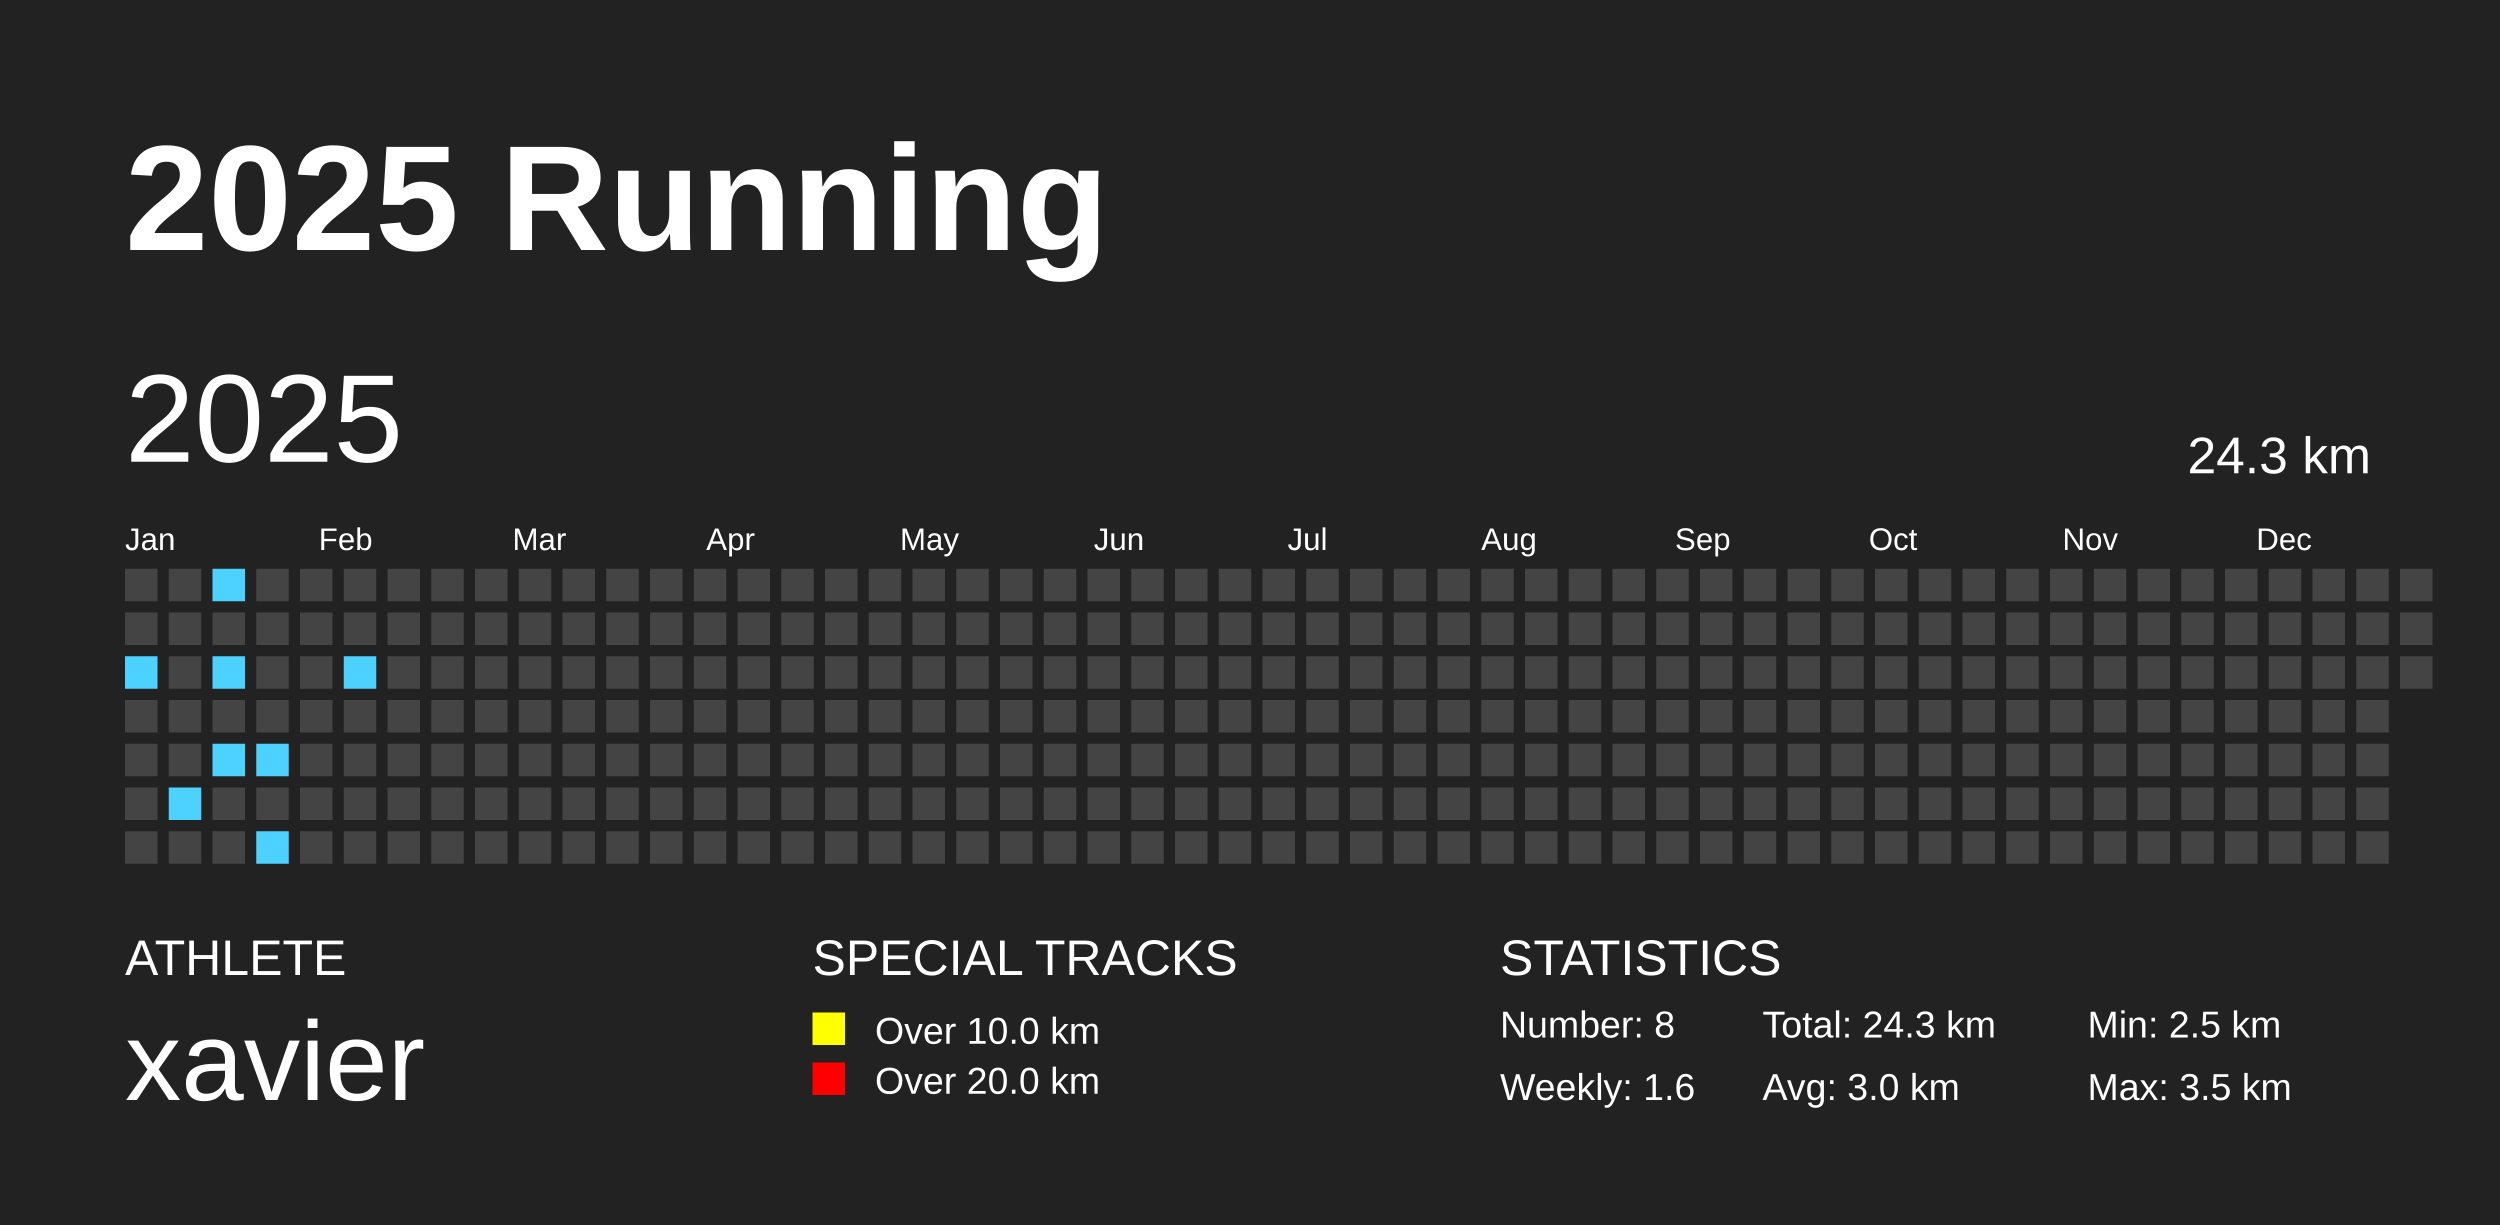
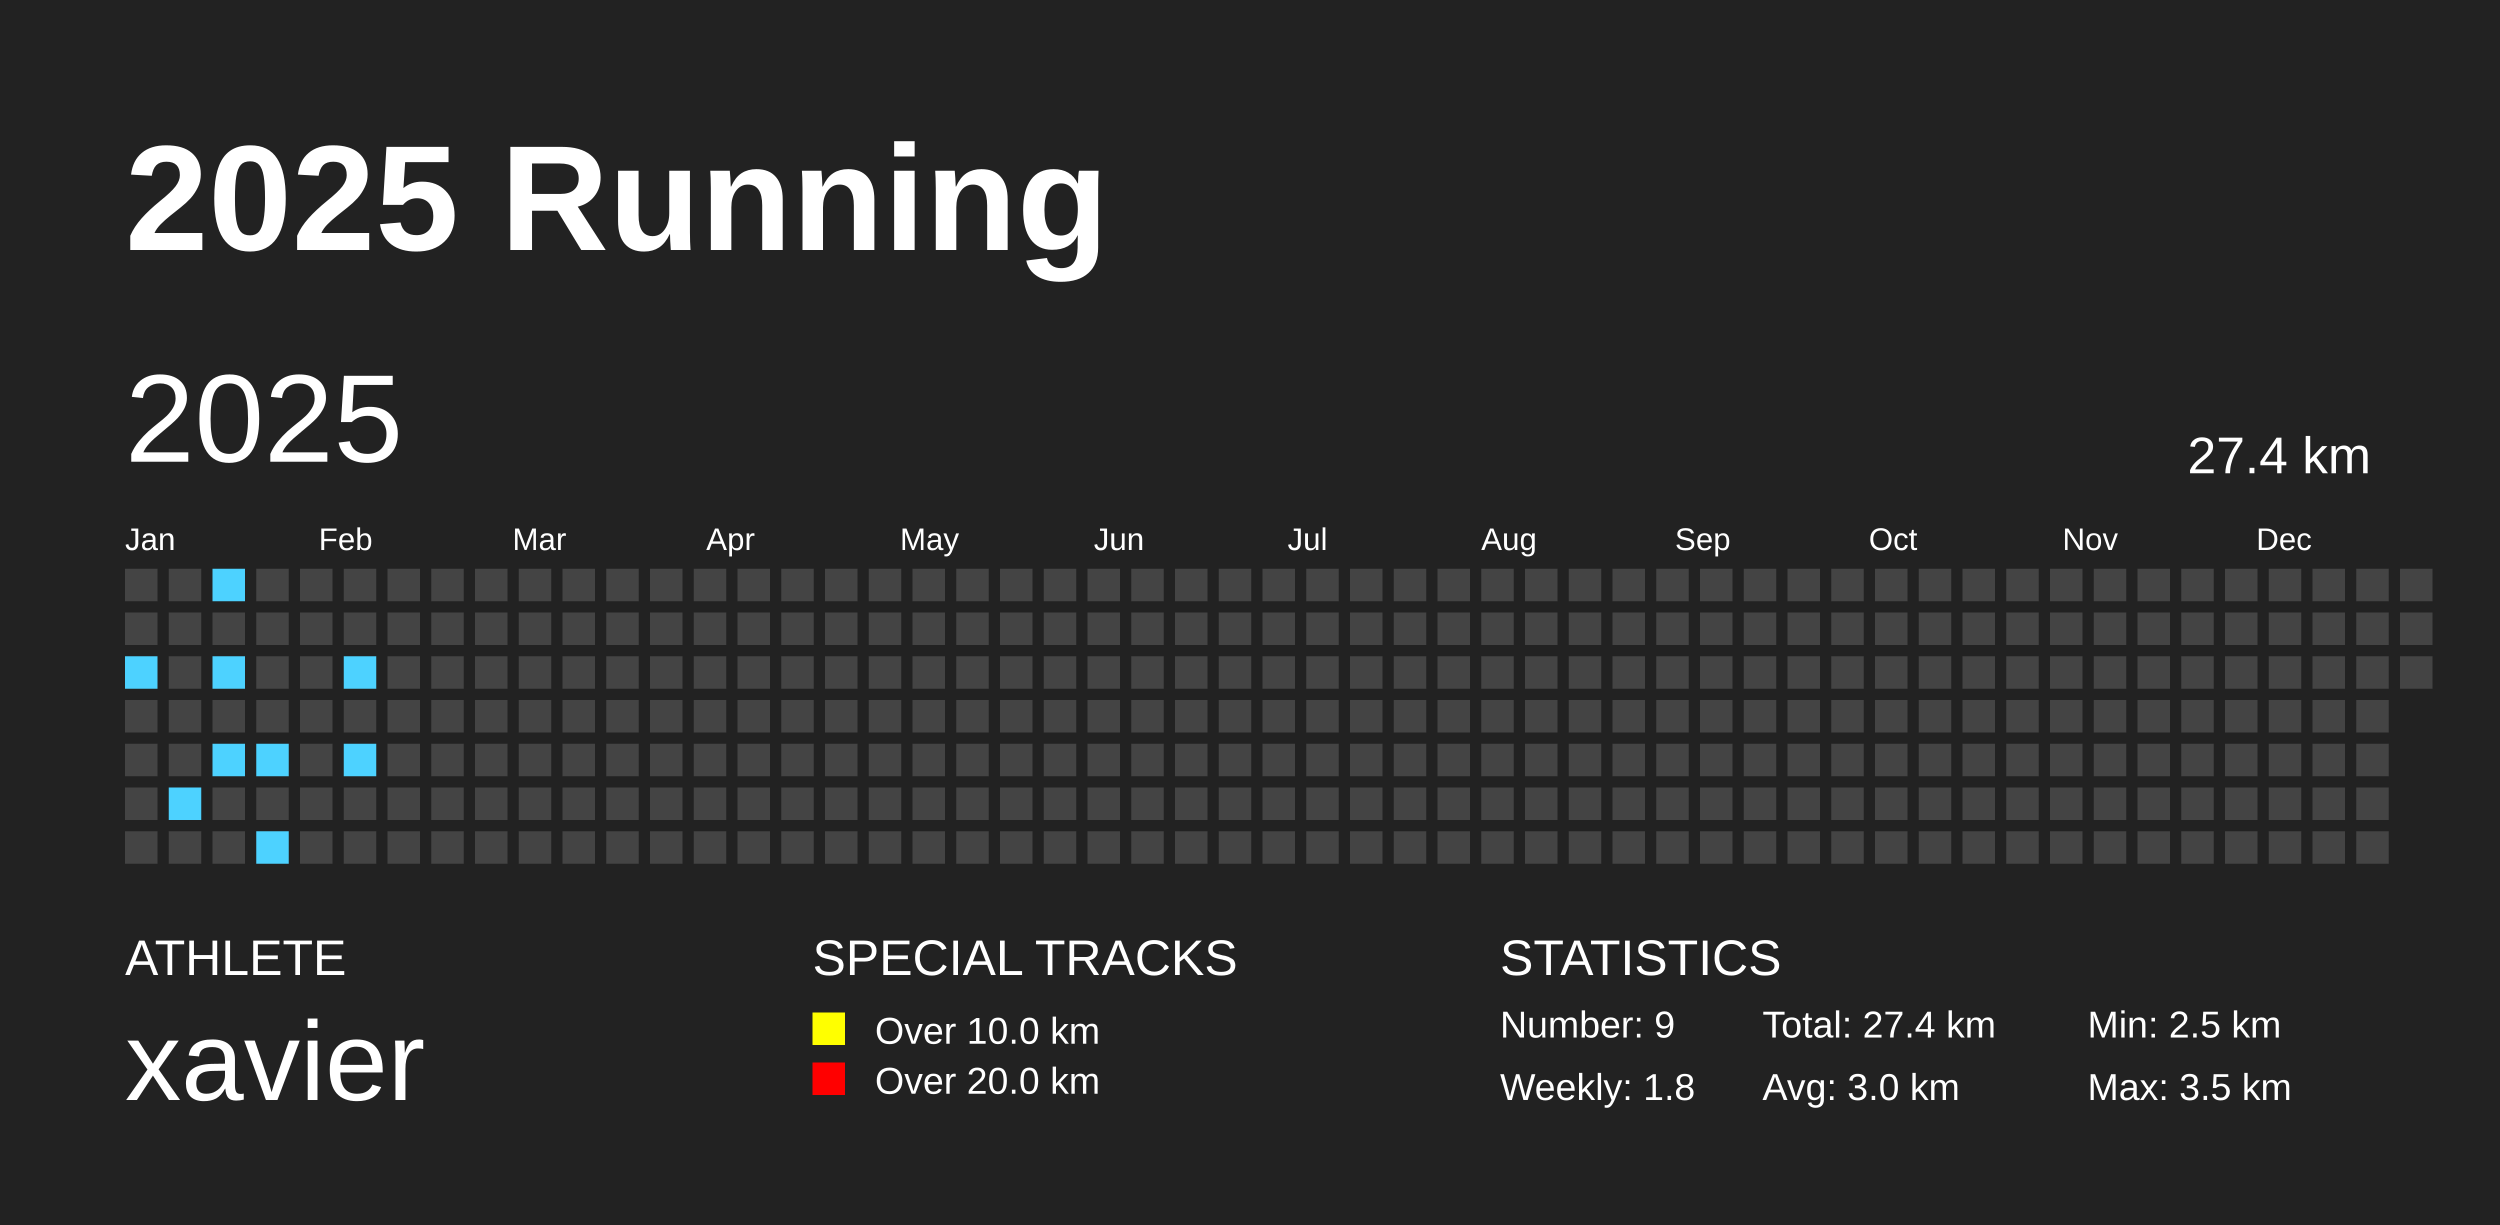
<svg xmlns="http://www.w3.org/2000/svg" baseProfile="full" height="98mm" version="1.1" viewBox="0,0,200,98" width="200mm">
  <defs />
  <rect fill="#222222" height="98" width="200" x="0" y="0" />
  <text fill="#FFFFFF" style="font-size:12px; font-family:Arial; font-weight:bold;" x="10" y="20">2025 Running</text>
  <text fill="#FFFFFF" style="font-size:4px; font-family:Arial" x="10" y="78">ATHLETE</text>
  <text fill="#FFFFFF" style="font-size:9px; font-family:Arial" x="10" y="88">xavier</text>
  <text fill="#FFFFFF" style="font-size:4px; font-family:Arial" x="65" y="78">SPECIAL TRACKS</text>
  <rect fill="yellow" height="2.6" width="2.6" x="65" y="81" />
  <text fill="#FFFFFF" style="font-size:3px; font-family:Arial" x="70" y="83.5">Over 10.0 km</text>
  <rect fill="red" height="2.6" width="2.6" x="65" y="85" />
  <text fill="#FFFFFF" style="font-size:3px; font-family:Arial" x="70" y="87.5">Over 20.0 km</text>
  <text fill="#FFFFFF" style="font-size:4px; font-family:Arial" x="120" y="78">STATISTICS</text>
-   <text fill="#FFFFFF" style="font-size:3px; font-family:Arial" x="120" y="83">Number: 8</text>
-   <text fill="#FFFFFF" style="font-size:3px; font-family:Arial" x="120" y="88">Weekly: 1.6</text>
-   <text fill="#FFFFFF" style="font-size:3px; font-family:Arial" x="141" y="83">Total: 24.3 km</text>
+   <text fill="#FFFFFF" style="font-size:3px; font-family:Arial" x="120" y="83">Number: 9</text>
+   <text fill="#FFFFFF" style="font-size:3px; font-family:Arial" x="120" y="88">Weekly: 1.8</text>
+   <text fill="#FFFFFF" style="font-size:3px; font-family:Arial" x="141" y="83">Total: 27.4 km</text>
  <text fill="#FFFFFF" style="font-size:3px; font-family:Arial" x="141" y="88">Avg: 3.0 km</text>
  <text fill="#FFFFFF" style="font-size:3px; font-family:Arial" x="167" y="83">Min: 2.5 km</text>
  <text fill="#FFFFFF" style="font-size:3px; font-family:Arial" x="167" y="88">Max: 3.5 km</text>
  <text dominant-baseline="hanging" fill="#FFFFFF" style="font-size:10.0px; font-family:Arial;" x="10" y="30">2025</text>
-   <text dominant-baseline="hanging" fill="#FFFFFF" style="font-size:4.125px; font-family:Arial;" x="175" y="35">24.3 km</text>
+   <text dominant-baseline="hanging" fill="#FFFFFF" style="font-size:4.125px; font-family:Arial;" x="175" y="35">27.4 km</text>
  <text fill="#FFFFFF" style="font-size:2.5px; font-family:Arial" x="10.0" y="44">Jan</text>
  <text fill="#FFFFFF" style="font-size:2.5px; font-family:Arial" x="25.5" y="44">Feb</text>
  <text fill="#FFFFFF" style="font-size:2.5px; font-family:Arial" x="41.0" y="44">Mar</text>
  <text fill="#FFFFFF" style="font-size:2.5px; font-family:Arial" x="56.5" y="44">Apr</text>
  <text fill="#FFFFFF" style="font-size:2.5px; font-family:Arial" x="72.0" y="44">May</text>
  <text fill="#FFFFFF" style="font-size:2.5px; font-family:Arial" x="87.5" y="44">Jun</text>
  <text fill="#FFFFFF" style="font-size:2.5px; font-family:Arial" x="103.0" y="44">Jul</text>
  <text fill="#FFFFFF" style="font-size:2.5px; font-family:Arial" x="118.5" y="44">Aug</text>
  <text fill="#FFFFFF" style="font-size:2.5px; font-family:Arial" x="134.0" y="44">Sep</text>
  <text fill="#FFFFFF" style="font-size:2.5px; font-family:Arial" x="149.5" y="44">Oct</text>
  <text fill="#FFFFFF" style="font-size:2.5px; font-family:Arial" x="165.0" y="44">Nov</text>
  <text fill="#FFFFFF" style="font-size:2.5px; font-family:Arial" x="180.5" y="44">Dec</text>
  <rect fill="#444444" height="2.6" width="2.6" x="10.0" y="45.5" />
  <rect fill="#444444" height="2.6" width="2.6" x="10.0" y="49.0" />
  <rect fill="#4dd2ff" height="2.6" width="2.6" x="10.0" y="52.5" />
  <rect fill="#444444" height="2.6" width="2.6" x="10.0" y="56.0" />
  <rect fill="#444444" height="2.6" width="2.6" x="10.0" y="59.5" />
  <rect fill="#444444" height="2.6" width="2.6" x="10.0" y="63.0" />
  <rect fill="#444444" height="2.6" width="2.6" x="10.0" y="66.5" />
  <rect fill="#444444" height="2.6" width="2.6" x="13.5" y="45.5" />
  <rect fill="#444444" height="2.6" width="2.6" x="13.5" y="49.0" />
  <rect fill="#444444" height="2.6" width="2.6" x="13.5" y="52.5" />
  <rect fill="#444444" height="2.6" width="2.6" x="13.5" y="56.0" />
  <rect fill="#444444" height="2.6" width="2.6" x="13.5" y="59.5" />
  <rect fill="#4dd2ff" height="2.6" width="2.6" x="13.5" y="63.0" />
  <rect fill="#444444" height="2.6" width="2.6" x="13.5" y="66.5" />
  <rect fill="#4dd2ff" height="2.6" width="2.6" x="17.0" y="45.5" />
  <rect fill="#444444" height="2.6" width="2.6" x="17.0" y="49.0" />
  <rect fill="#4dd2ff" height="2.6" width="2.6" x="17.0" y="52.5" />
  <rect fill="#444444" height="2.6" width="2.6" x="17.0" y="56.0" />
  <rect fill="#4dd2ff" height="2.6" width="2.6" x="17.0" y="59.5" />
  <rect fill="#444444" height="2.6" width="2.6" x="17.0" y="63.0" />
  <rect fill="#444444" height="2.6" width="2.6" x="17.0" y="66.5" />
  <rect fill="#444444" height="2.6" width="2.6" x="20.5" y="45.5" />
  <rect fill="#444444" height="2.6" width="2.6" x="20.5" y="49.0" />
  <rect fill="#444444" height="2.6" width="2.6" x="20.5" y="52.5" />
  <rect fill="#444444" height="2.6" width="2.6" x="20.5" y="56.0" />
  <rect fill="#4dd2ff" height="2.6" width="2.6" x="20.5" y="59.5" />
  <rect fill="#444444" height="2.6" width="2.6" x="20.5" y="63.0" />
  <rect fill="#4dd2ff" height="2.6" width="2.6" x="20.5" y="66.5" />
  <rect fill="#444444" height="2.6" width="2.6" x="24.0" y="45.5" />
  <rect fill="#444444" height="2.6" width="2.6" x="24.0" y="49.0" />
  <rect fill="#444444" height="2.6" width="2.6" x="24.0" y="52.5" />
  <rect fill="#444444" height="2.6" width="2.6" x="24.0" y="56.0" />
  <rect fill="#444444" height="2.6" width="2.6" x="24.0" y="59.5" />
  <rect fill="#444444" height="2.6" width="2.6" x="24.0" y="63.0" />
  <rect fill="#444444" height="2.6" width="2.6" x="24.0" y="66.5" />
  <rect fill="#444444" height="2.6" width="2.6" x="27.5" y="45.5" />
  <rect fill="#444444" height="2.6" width="2.6" x="27.5" y="49.0" />
  <rect fill="#4dd2ff" height="2.6" width="2.6" x="27.5" y="52.5" />
  <rect fill="#444444" height="2.6" width="2.6" x="27.5" y="56.0" />
-   <rect fill="#444444" height="2.6" width="2.6" x="27.5" y="59.5" />
+   <rect fill="#4dd2ff" height="2.6" width="2.6" x="27.5" y="59.5" />
  <rect fill="#444444" height="2.6" width="2.6" x="27.5" y="63.0" />
  <rect fill="#444444" height="2.6" width="2.6" x="27.5" y="66.5" />
  <rect fill="#444444" height="2.6" width="2.6" x="31.0" y="45.5" />
  <rect fill="#444444" height="2.6" width="2.6" x="31.0" y="49.0" />
  <rect fill="#444444" height="2.6" width="2.6" x="31.0" y="52.5" />
  <rect fill="#444444" height="2.6" width="2.6" x="31.0" y="56.0" />
  <rect fill="#444444" height="2.6" width="2.6" x="31.0" y="59.5" />
  <rect fill="#444444" height="2.6" width="2.6" x="31.0" y="63.0" />
  <rect fill="#444444" height="2.6" width="2.6" x="31.0" y="66.5" />
  <rect fill="#444444" height="2.6" width="2.6" x="34.5" y="45.5" />
  <rect fill="#444444" height="2.6" width="2.6" x="34.5" y="49.0" />
  <rect fill="#444444" height="2.6" width="2.6" x="34.5" y="52.5" />
  <rect fill="#444444" height="2.6" width="2.6" x="34.5" y="56.0" />
  <rect fill="#444444" height="2.6" width="2.6" x="34.5" y="59.5" />
  <rect fill="#444444" height="2.6" width="2.6" x="34.5" y="63.0" />
  <rect fill="#444444" height="2.6" width="2.6" x="34.5" y="66.5" />
  <rect fill="#444444" height="2.6" width="2.6" x="38.0" y="45.5" />
  <rect fill="#444444" height="2.6" width="2.6" x="38.0" y="49.0" />
  <rect fill="#444444" height="2.6" width="2.6" x="38.0" y="52.5" />
  <rect fill="#444444" height="2.6" width="2.6" x="38.0" y="56.0" />
  <rect fill="#444444" height="2.6" width="2.6" x="38.0" y="59.5" />
  <rect fill="#444444" height="2.6" width="2.6" x="38.0" y="63.0" />
  <rect fill="#444444" height="2.6" width="2.6" x="38.0" y="66.5" />
  <rect fill="#444444" height="2.6" width="2.6" x="41.5" y="45.5" />
  <rect fill="#444444" height="2.6" width="2.6" x="41.5" y="49.0" />
  <rect fill="#444444" height="2.6" width="2.6" x="41.5" y="52.5" />
  <rect fill="#444444" height="2.6" width="2.6" x="41.5" y="56.0" />
  <rect fill="#444444" height="2.6" width="2.6" x="41.5" y="59.5" />
  <rect fill="#444444" height="2.6" width="2.6" x="41.5" y="63.0" />
  <rect fill="#444444" height="2.6" width="2.6" x="41.5" y="66.5" />
  <rect fill="#444444" height="2.6" width="2.6" x="45.0" y="45.5" />
  <rect fill="#444444" height="2.6" width="2.6" x="45.0" y="49.0" />
  <rect fill="#444444" height="2.6" width="2.6" x="45.0" y="52.5" />
  <rect fill="#444444" height="2.6" width="2.6" x="45.0" y="56.0" />
  <rect fill="#444444" height="2.6" width="2.6" x="45.0" y="59.5" />
  <rect fill="#444444" height="2.6" width="2.6" x="45.0" y="63.0" />
  <rect fill="#444444" height="2.6" width="2.6" x="45.0" y="66.5" />
  <rect fill="#444444" height="2.6" width="2.6" x="48.5" y="45.5" />
  <rect fill="#444444" height="2.6" width="2.6" x="48.5" y="49.0" />
  <rect fill="#444444" height="2.6" width="2.6" x="48.5" y="52.5" />
  <rect fill="#444444" height="2.6" width="2.6" x="48.5" y="56.0" />
  <rect fill="#444444" height="2.6" width="2.6" x="48.5" y="59.5" />
  <rect fill="#444444" height="2.6" width="2.6" x="48.5" y="63.0" />
  <rect fill="#444444" height="2.6" width="2.6" x="48.5" y="66.5" />
  <rect fill="#444444" height="2.6" width="2.6" x="52.0" y="45.5" />
  <rect fill="#444444" height="2.6" width="2.6" x="52.0" y="49.0" />
  <rect fill="#444444" height="2.6" width="2.6" x="52.0" y="52.5" />
  <rect fill="#444444" height="2.6" width="2.6" x="52.0" y="56.0" />
  <rect fill="#444444" height="2.6" width="2.6" x="52.0" y="59.5" />
  <rect fill="#444444" height="2.6" width="2.6" x="52.0" y="63.0" />
  <rect fill="#444444" height="2.6" width="2.6" x="52.0" y="66.5" />
  <rect fill="#444444" height="2.6" width="2.6" x="55.5" y="45.5" />
  <rect fill="#444444" height="2.6" width="2.6" x="55.5" y="49.0" />
  <rect fill="#444444" height="2.6" width="2.6" x="55.5" y="52.5" />
  <rect fill="#444444" height="2.6" width="2.6" x="55.5" y="56.0" />
  <rect fill="#444444" height="2.6" width="2.6" x="55.5" y="59.5" />
  <rect fill="#444444" height="2.6" width="2.6" x="55.5" y="63.0" />
  <rect fill="#444444" height="2.6" width="2.6" x="55.5" y="66.5" />
  <rect fill="#444444" height="2.6" width="2.6" x="59.0" y="45.5" />
  <rect fill="#444444" height="2.6" width="2.6" x="59.0" y="49.0" />
  <rect fill="#444444" height="2.6" width="2.6" x="59.0" y="52.5" />
  <rect fill="#444444" height="2.6" width="2.6" x="59.0" y="56.0" />
  <rect fill="#444444" height="2.6" width="2.6" x="59.0" y="59.5" />
  <rect fill="#444444" height="2.6" width="2.6" x="59.0" y="63.0" />
  <rect fill="#444444" height="2.6" width="2.6" x="59.0" y="66.5" />
  <rect fill="#444444" height="2.6" width="2.6" x="62.5" y="45.5" />
  <rect fill="#444444" height="2.6" width="2.6" x="62.5" y="49.0" />
  <rect fill="#444444" height="2.6" width="2.6" x="62.5" y="52.5" />
  <rect fill="#444444" height="2.6" width="2.6" x="62.5" y="56.0" />
  <rect fill="#444444" height="2.6" width="2.6" x="62.5" y="59.5" />
  <rect fill="#444444" height="2.6" width="2.6" x="62.5" y="63.0" />
  <rect fill="#444444" height="2.6" width="2.6" x="62.5" y="66.5" />
  <rect fill="#444444" height="2.6" width="2.6" x="66.0" y="45.5" />
  <rect fill="#444444" height="2.6" width="2.6" x="66.0" y="49.0" />
  <rect fill="#444444" height="2.6" width="2.6" x="66.0" y="52.5" />
  <rect fill="#444444" height="2.6" width="2.6" x="66.0" y="56.0" />
  <rect fill="#444444" height="2.6" width="2.6" x="66.0" y="59.5" />
  <rect fill="#444444" height="2.6" width="2.6" x="66.0" y="63.0" />
  <rect fill="#444444" height="2.6" width="2.6" x="66.0" y="66.5" />
  <rect fill="#444444" height="2.6" width="2.6" x="69.5" y="45.5" />
  <rect fill="#444444" height="2.6" width="2.6" x="69.5" y="49.0" />
  <rect fill="#444444" height="2.6" width="2.6" x="69.5" y="52.5" />
  <rect fill="#444444" height="2.6" width="2.6" x="69.5" y="56.0" />
  <rect fill="#444444" height="2.6" width="2.6" x="69.5" y="59.5" />
  <rect fill="#444444" height="2.6" width="2.6" x="69.5" y="63.0" />
  <rect fill="#444444" height="2.6" width="2.6" x="69.5" y="66.5" />
  <rect fill="#444444" height="2.6" width="2.6" x="73.0" y="45.5" />
  <rect fill="#444444" height="2.6" width="2.6" x="73.0" y="49.0" />
  <rect fill="#444444" height="2.6" width="2.6" x="73.0" y="52.5" />
  <rect fill="#444444" height="2.6" width="2.6" x="73.0" y="56.0" />
  <rect fill="#444444" height="2.6" width="2.6" x="73.0" y="59.5" />
  <rect fill="#444444" height="2.6" width="2.6" x="73.0" y="63.0" />
  <rect fill="#444444" height="2.6" width="2.6" x="73.0" y="66.5" />
  <rect fill="#444444" height="2.6" width="2.6" x="76.5" y="45.5" />
  <rect fill="#444444" height="2.6" width="2.6" x="76.5" y="49.0" />
  <rect fill="#444444" height="2.6" width="2.6" x="76.5" y="52.5" />
  <rect fill="#444444" height="2.6" width="2.6" x="76.5" y="56.0" />
  <rect fill="#444444" height="2.6" width="2.6" x="76.5" y="59.5" />
  <rect fill="#444444" height="2.6" width="2.6" x="76.5" y="63.0" />
  <rect fill="#444444" height="2.6" width="2.6" x="76.5" y="66.5" />
  <rect fill="#444444" height="2.6" width="2.6" x="80.0" y="45.5" />
  <rect fill="#444444" height="2.6" width="2.6" x="80.0" y="49.0" />
  <rect fill="#444444" height="2.6" width="2.6" x="80.0" y="52.5" />
  <rect fill="#444444" height="2.6" width="2.6" x="80.0" y="56.0" />
  <rect fill="#444444" height="2.6" width="2.6" x="80.0" y="59.5" />
  <rect fill="#444444" height="2.6" width="2.6" x="80.0" y="63.0" />
  <rect fill="#444444" height="2.6" width="2.6" x="80.0" y="66.5" />
  <rect fill="#444444" height="2.6" width="2.6" x="83.5" y="45.5" />
  <rect fill="#444444" height="2.6" width="2.6" x="83.5" y="49.0" />
  <rect fill="#444444" height="2.6" width="2.6" x="83.5" y="52.5" />
  <rect fill="#444444" height="2.6" width="2.6" x="83.5" y="56.0" />
  <rect fill="#444444" height="2.6" width="2.6" x="83.5" y="59.5" />
  <rect fill="#444444" height="2.6" width="2.6" x="83.5" y="63.0" />
  <rect fill="#444444" height="2.6" width="2.6" x="83.5" y="66.5" />
  <rect fill="#444444" height="2.6" width="2.6" x="87.0" y="45.5" />
  <rect fill="#444444" height="2.6" width="2.6" x="87.0" y="49.0" />
  <rect fill="#444444" height="2.6" width="2.6" x="87.0" y="52.5" />
  <rect fill="#444444" height="2.6" width="2.6" x="87.0" y="56.0" />
  <rect fill="#444444" height="2.6" width="2.6" x="87.0" y="59.5" />
  <rect fill="#444444" height="2.6" width="2.6" x="87.0" y="63.0" />
  <rect fill="#444444" height="2.6" width="2.6" x="87.0" y="66.5" />
  <rect fill="#444444" height="2.6" width="2.6" x="90.5" y="45.5" />
  <rect fill="#444444" height="2.6" width="2.6" x="90.5" y="49.0" />
  <rect fill="#444444" height="2.6" width="2.6" x="90.5" y="52.5" />
  <rect fill="#444444" height="2.6" width="2.6" x="90.5" y="56.0" />
  <rect fill="#444444" height="2.6" width="2.6" x="90.5" y="59.5" />
  <rect fill="#444444" height="2.6" width="2.6" x="90.5" y="63.0" />
  <rect fill="#444444" height="2.6" width="2.6" x="90.5" y="66.5" />
  <rect fill="#444444" height="2.6" width="2.6" x="94.0" y="45.5" />
  <rect fill="#444444" height="2.6" width="2.6" x="94.0" y="49.0" />
  <rect fill="#444444" height="2.6" width="2.6" x="94.0" y="52.5" />
  <rect fill="#444444" height="2.6" width="2.6" x="94.0" y="56.0" />
  <rect fill="#444444" height="2.6" width="2.6" x="94.0" y="59.5" />
  <rect fill="#444444" height="2.6" width="2.6" x="94.0" y="63.0" />
  <rect fill="#444444" height="2.6" width="2.6" x="94.0" y="66.5" />
  <rect fill="#444444" height="2.6" width="2.6" x="97.5" y="45.5" />
  <rect fill="#444444" height="2.6" width="2.6" x="97.5" y="49.0" />
  <rect fill="#444444" height="2.6" width="2.6" x="97.5" y="52.5" />
  <rect fill="#444444" height="2.6" width="2.6" x="97.5" y="56.0" />
  <rect fill="#444444" height="2.6" width="2.6" x="97.5" y="59.5" />
  <rect fill="#444444" height="2.6" width="2.6" x="97.5" y="63.0" />
  <rect fill="#444444" height="2.6" width="2.6" x="97.5" y="66.5" />
  <rect fill="#444444" height="2.6" width="2.6" x="101.0" y="45.5" />
  <rect fill="#444444" height="2.6" width="2.6" x="101.0" y="49.0" />
  <rect fill="#444444" height="2.6" width="2.6" x="101.0" y="52.5" />
  <rect fill="#444444" height="2.6" width="2.6" x="101.0" y="56.0" />
  <rect fill="#444444" height="2.6" width="2.6" x="101.0" y="59.5" />
  <rect fill="#444444" height="2.6" width="2.6" x="101.0" y="63.0" />
  <rect fill="#444444" height="2.6" width="2.6" x="101.0" y="66.5" />
  <rect fill="#444444" height="2.6" width="2.6" x="104.5" y="45.5" />
  <rect fill="#444444" height="2.6" width="2.6" x="104.5" y="49.0" />
  <rect fill="#444444" height="2.6" width="2.6" x="104.5" y="52.5" />
  <rect fill="#444444" height="2.6" width="2.6" x="104.5" y="56.0" />
  <rect fill="#444444" height="2.6" width="2.6" x="104.5" y="59.5" />
  <rect fill="#444444" height="2.6" width="2.6" x="104.5" y="63.0" />
  <rect fill="#444444" height="2.6" width="2.6" x="104.5" y="66.5" />
  <rect fill="#444444" height="2.6" width="2.6" x="108.0" y="45.5" />
  <rect fill="#444444" height="2.6" width="2.6" x="108.0" y="49.0" />
  <rect fill="#444444" height="2.6" width="2.6" x="108.0" y="52.5" />
  <rect fill="#444444" height="2.6" width="2.6" x="108.0" y="56.0" />
  <rect fill="#444444" height="2.6" width="2.6" x="108.0" y="59.5" />
  <rect fill="#444444" height="2.6" width="2.6" x="108.0" y="63.0" />
  <rect fill="#444444" height="2.6" width="2.6" x="108.0" y="66.5" />
  <rect fill="#444444" height="2.6" width="2.6" x="111.5" y="45.5" />
  <rect fill="#444444" height="2.6" width="2.6" x="111.5" y="49.0" />
  <rect fill="#444444" height="2.6" width="2.6" x="111.5" y="52.5" />
  <rect fill="#444444" height="2.6" width="2.6" x="111.5" y="56.0" />
  <rect fill="#444444" height="2.6" width="2.6" x="111.5" y="59.5" />
  <rect fill="#444444" height="2.6" width="2.6" x="111.5" y="63.0" />
  <rect fill="#444444" height="2.6" width="2.6" x="111.5" y="66.5" />
  <rect fill="#444444" height="2.6" width="2.6" x="115.0" y="45.5" />
  <rect fill="#444444" height="2.6" width="2.6" x="115.0" y="49.0" />
  <rect fill="#444444" height="2.6" width="2.6" x="115.0" y="52.5" />
  <rect fill="#444444" height="2.6" width="2.6" x="115.0" y="56.0" />
  <rect fill="#444444" height="2.6" width="2.6" x="115.0" y="59.5" />
  <rect fill="#444444" height="2.6" width="2.6" x="115.0" y="63.0" />
  <rect fill="#444444" height="2.6" width="2.6" x="115.0" y="66.5" />
  <rect fill="#444444" height="2.6" width="2.6" x="118.5" y="45.5" />
  <rect fill="#444444" height="2.6" width="2.6" x="118.5" y="49.0" />
  <rect fill="#444444" height="2.6" width="2.6" x="118.5" y="52.5" />
  <rect fill="#444444" height="2.6" width="2.6" x="118.5" y="56.0" />
  <rect fill="#444444" height="2.6" width="2.6" x="118.5" y="59.5" />
  <rect fill="#444444" height="2.6" width="2.6" x="118.5" y="63.0" />
  <rect fill="#444444" height="2.6" width="2.6" x="118.5" y="66.5" />
  <rect fill="#444444" height="2.6" width="2.6" x="122.0" y="45.5" />
  <rect fill="#444444" height="2.6" width="2.6" x="122.0" y="49.0" />
  <rect fill="#444444" height="2.6" width="2.6" x="122.0" y="52.5" />
  <rect fill="#444444" height="2.6" width="2.6" x="122.0" y="56.0" />
  <rect fill="#444444" height="2.6" width="2.6" x="122.0" y="59.5" />
  <rect fill="#444444" height="2.6" width="2.6" x="122.0" y="63.0" />
  <rect fill="#444444" height="2.6" width="2.6" x="122.0" y="66.5" />
  <rect fill="#444444" height="2.6" width="2.6" x="125.5" y="45.5" />
  <rect fill="#444444" height="2.6" width="2.6" x="125.5" y="49.0" />
  <rect fill="#444444" height="2.6" width="2.6" x="125.5" y="52.5" />
  <rect fill="#444444" height="2.6" width="2.6" x="125.5" y="56.0" />
  <rect fill="#444444" height="2.6" width="2.6" x="125.5" y="59.5" />
  <rect fill="#444444" height="2.6" width="2.6" x="125.5" y="63.0" />
  <rect fill="#444444" height="2.6" width="2.6" x="125.5" y="66.5" />
  <rect fill="#444444" height="2.6" width="2.6" x="129.0" y="45.5" />
  <rect fill="#444444" height="2.6" width="2.6" x="129.0" y="49.0" />
  <rect fill="#444444" height="2.6" width="2.6" x="129.0" y="52.5" />
  <rect fill="#444444" height="2.6" width="2.6" x="129.0" y="56.0" />
  <rect fill="#444444" height="2.6" width="2.6" x="129.0" y="59.5" />
  <rect fill="#444444" height="2.6" width="2.6" x="129.0" y="63.0" />
  <rect fill="#444444" height="2.6" width="2.6" x="129.0" y="66.5" />
  <rect fill="#444444" height="2.6" width="2.6" x="132.5" y="45.5" />
  <rect fill="#444444" height="2.6" width="2.6" x="132.5" y="49.0" />
  <rect fill="#444444" height="2.6" width="2.6" x="132.5" y="52.5" />
  <rect fill="#444444" height="2.6" width="2.6" x="132.5" y="56.0" />
  <rect fill="#444444" height="2.6" width="2.6" x="132.5" y="59.5" />
  <rect fill="#444444" height="2.6" width="2.6" x="132.5" y="63.0" />
  <rect fill="#444444" height="2.6" width="2.6" x="132.5" y="66.5" />
  <rect fill="#444444" height="2.6" width="2.6" x="136.0" y="45.5" />
  <rect fill="#444444" height="2.6" width="2.6" x="136.0" y="49.0" />
  <rect fill="#444444" height="2.6" width="2.6" x="136.0" y="52.5" />
  <rect fill="#444444" height="2.6" width="2.6" x="136.0" y="56.0" />
  <rect fill="#444444" height="2.6" width="2.6" x="136.0" y="59.5" />
  <rect fill="#444444" height="2.6" width="2.6" x="136.0" y="63.0" />
  <rect fill="#444444" height="2.6" width="2.6" x="136.0" y="66.5" />
  <rect fill="#444444" height="2.6" width="2.6" x="139.5" y="45.5" />
  <rect fill="#444444" height="2.6" width="2.6" x="139.5" y="49.0" />
  <rect fill="#444444" height="2.6" width="2.6" x="139.5" y="52.5" />
  <rect fill="#444444" height="2.6" width="2.6" x="139.5" y="56.0" />
  <rect fill="#444444" height="2.6" width="2.6" x="139.5" y="59.5" />
  <rect fill="#444444" height="2.6" width="2.6" x="139.5" y="63.0" />
  <rect fill="#444444" height="2.6" width="2.6" x="139.5" y="66.5" />
  <rect fill="#444444" height="2.6" width="2.6" x="143.0" y="45.5" />
  <rect fill="#444444" height="2.6" width="2.6" x="143.0" y="49.0" />
  <rect fill="#444444" height="2.6" width="2.6" x="143.0" y="52.5" />
  <rect fill="#444444" height="2.6" width="2.6" x="143.0" y="56.0" />
  <rect fill="#444444" height="2.6" width="2.6" x="143.0" y="59.5" />
  <rect fill="#444444" height="2.6" width="2.6" x="143.0" y="63.0" />
  <rect fill="#444444" height="2.6" width="2.6" x="143.0" y="66.5" />
  <rect fill="#444444" height="2.6" width="2.6" x="146.5" y="45.5" />
  <rect fill="#444444" height="2.6" width="2.6" x="146.5" y="49.0" />
  <rect fill="#444444" height="2.6" width="2.6" x="146.5" y="52.5" />
  <rect fill="#444444" height="2.6" width="2.6" x="146.5" y="56.0" />
  <rect fill="#444444" height="2.6" width="2.6" x="146.5" y="59.5" />
  <rect fill="#444444" height="2.6" width="2.6" x="146.5" y="63.0" />
  <rect fill="#444444" height="2.6" width="2.6" x="146.5" y="66.5" />
  <rect fill="#444444" height="2.6" width="2.6" x="150.0" y="45.5" />
  <rect fill="#444444" height="2.6" width="2.6" x="150.0" y="49.0" />
  <rect fill="#444444" height="2.6" width="2.6" x="150.0" y="52.5" />
  <rect fill="#444444" height="2.6" width="2.6" x="150.0" y="56.0" />
  <rect fill="#444444" height="2.6" width="2.6" x="150.0" y="59.5" />
  <rect fill="#444444" height="2.6" width="2.6" x="150.0" y="63.0" />
  <rect fill="#444444" height="2.6" width="2.6" x="150.0" y="66.5" />
  <rect fill="#444444" height="2.6" width="2.6" x="153.5" y="45.5" />
  <rect fill="#444444" height="2.6" width="2.6" x="153.5" y="49.0" />
  <rect fill="#444444" height="2.6" width="2.6" x="153.5" y="52.5" />
  <rect fill="#444444" height="2.6" width="2.6" x="153.5" y="56.0" />
  <rect fill="#444444" height="2.6" width="2.6" x="153.5" y="59.5" />
  <rect fill="#444444" height="2.6" width="2.6" x="153.5" y="63.0" />
  <rect fill="#444444" height="2.6" width="2.6" x="153.5" y="66.5" />
  <rect fill="#444444" height="2.6" width="2.6" x="157.0" y="45.5" />
  <rect fill="#444444" height="2.6" width="2.6" x="157.0" y="49.0" />
  <rect fill="#444444" height="2.6" width="2.6" x="157.0" y="52.5" />
  <rect fill="#444444" height="2.6" width="2.6" x="157.0" y="56.0" />
  <rect fill="#444444" height="2.6" width="2.6" x="157.0" y="59.5" />
  <rect fill="#444444" height="2.6" width="2.6" x="157.0" y="63.0" />
  <rect fill="#444444" height="2.6" width="2.6" x="157.0" y="66.5" />
  <rect fill="#444444" height="2.6" width="2.6" x="160.5" y="45.5" />
  <rect fill="#444444" height="2.6" width="2.6" x="160.5" y="49.0" />
  <rect fill="#444444" height="2.6" width="2.6" x="160.5" y="52.5" />
  <rect fill="#444444" height="2.6" width="2.6" x="160.5" y="56.0" />
  <rect fill="#444444" height="2.6" width="2.6" x="160.5" y="59.5" />
  <rect fill="#444444" height="2.6" width="2.6" x="160.5" y="63.0" />
  <rect fill="#444444" height="2.6" width="2.6" x="160.5" y="66.5" />
  <rect fill="#444444" height="2.6" width="2.6" x="164.0" y="45.5" />
  <rect fill="#444444" height="2.6" width="2.6" x="164.0" y="49.0" />
  <rect fill="#444444" height="2.6" width="2.6" x="164.0" y="52.5" />
  <rect fill="#444444" height="2.6" width="2.6" x="164.0" y="56.0" />
  <rect fill="#444444" height="2.6" width="2.6" x="164.0" y="59.5" />
  <rect fill="#444444" height="2.6" width="2.6" x="164.0" y="63.0" />
  <rect fill="#444444" height="2.6" width="2.6" x="164.0" y="66.5" />
  <rect fill="#444444" height="2.6" width="2.6" x="167.5" y="45.5" />
  <rect fill="#444444" height="2.6" width="2.6" x="167.5" y="49.0" />
  <rect fill="#444444" height="2.6" width="2.6" x="167.5" y="52.5" />
  <rect fill="#444444" height="2.6" width="2.6" x="167.5" y="56.0" />
  <rect fill="#444444" height="2.6" width="2.6" x="167.5" y="59.5" />
  <rect fill="#444444" height="2.6" width="2.6" x="167.5" y="63.0" />
  <rect fill="#444444" height="2.6" width="2.6" x="167.5" y="66.5" />
  <rect fill="#444444" height="2.6" width="2.6" x="171.0" y="45.5" />
  <rect fill="#444444" height="2.6" width="2.6" x="171.0" y="49.0" />
  <rect fill="#444444" height="2.6" width="2.6" x="171.0" y="52.5" />
  <rect fill="#444444" height="2.6" width="2.6" x="171.0" y="56.0" />
  <rect fill="#444444" height="2.6" width="2.6" x="171.0" y="59.5" />
  <rect fill="#444444" height="2.6" width="2.6" x="171.0" y="63.0" />
  <rect fill="#444444" height="2.6" width="2.6" x="171.0" y="66.5" />
  <rect fill="#444444" height="2.6" width="2.6" x="174.5" y="45.5" />
  <rect fill="#444444" height="2.6" width="2.6" x="174.5" y="49.0" />
  <rect fill="#444444" height="2.6" width="2.6" x="174.5" y="52.5" />
  <rect fill="#444444" height="2.6" width="2.6" x="174.5" y="56.0" />
  <rect fill="#444444" height="2.6" width="2.6" x="174.5" y="59.5" />
  <rect fill="#444444" height="2.6" width="2.6" x="174.5" y="63.0" />
  <rect fill="#444444" height="2.6" width="2.6" x="174.5" y="66.5" />
  <rect fill="#444444" height="2.6" width="2.6" x="178.0" y="45.5" />
  <rect fill="#444444" height="2.6" width="2.6" x="178.0" y="49.0" />
  <rect fill="#444444" height="2.6" width="2.6" x="178.0" y="52.5" />
  <rect fill="#444444" height="2.6" width="2.6" x="178.0" y="56.0" />
  <rect fill="#444444" height="2.6" width="2.6" x="178.0" y="59.5" />
  <rect fill="#444444" height="2.6" width="2.6" x="178.0" y="63.0" />
  <rect fill="#444444" height="2.6" width="2.6" x="178.0" y="66.5" />
  <rect fill="#444444" height="2.6" width="2.6" x="181.5" y="45.5" />
  <rect fill="#444444" height="2.6" width="2.6" x="181.5" y="49.0" />
  <rect fill="#444444" height="2.6" width="2.6" x="181.5" y="52.5" />
  <rect fill="#444444" height="2.6" width="2.6" x="181.5" y="56.0" />
  <rect fill="#444444" height="2.6" width="2.6" x="181.5" y="59.5" />
  <rect fill="#444444" height="2.6" width="2.6" x="181.5" y="63.0" />
  <rect fill="#444444" height="2.6" width="2.6" x="181.5" y="66.5" />
  <rect fill="#444444" height="2.6" width="2.6" x="185.0" y="45.5" />
  <rect fill="#444444" height="2.6" width="2.6" x="185.0" y="49.0" />
  <rect fill="#444444" height="2.6" width="2.6" x="185.0" y="52.5" />
  <rect fill="#444444" height="2.6" width="2.6" x="185.0" y="56.0" />
  <rect fill="#444444" height="2.6" width="2.6" x="185.0" y="59.5" />
  <rect fill="#444444" height="2.6" width="2.6" x="185.0" y="63.0" />
  <rect fill="#444444" height="2.6" width="2.6" x="185.0" y="66.5" />
  <rect fill="#444444" height="2.6" width="2.6" x="188.5" y="45.5" />
  <rect fill="#444444" height="2.6" width="2.6" x="188.5" y="49.0" />
  <rect fill="#444444" height="2.6" width="2.6" x="188.5" y="52.5" />
  <rect fill="#444444" height="2.6" width="2.6" x="188.5" y="56.0" />
  <rect fill="#444444" height="2.6" width="2.6" x="188.5" y="59.5" />
  <rect fill="#444444" height="2.6" width="2.6" x="188.5" y="63.0" />
  <rect fill="#444444" height="2.6" width="2.6" x="188.5" y="66.5" />
  <rect fill="#444444" height="2.6" width="2.6" x="192.0" y="45.5" />
  <rect fill="#444444" height="2.6" width="2.6" x="192.0" y="49.0" />
  <rect fill="#444444" height="2.6" width="2.6" x="192.0" y="52.5" />
</svg>
